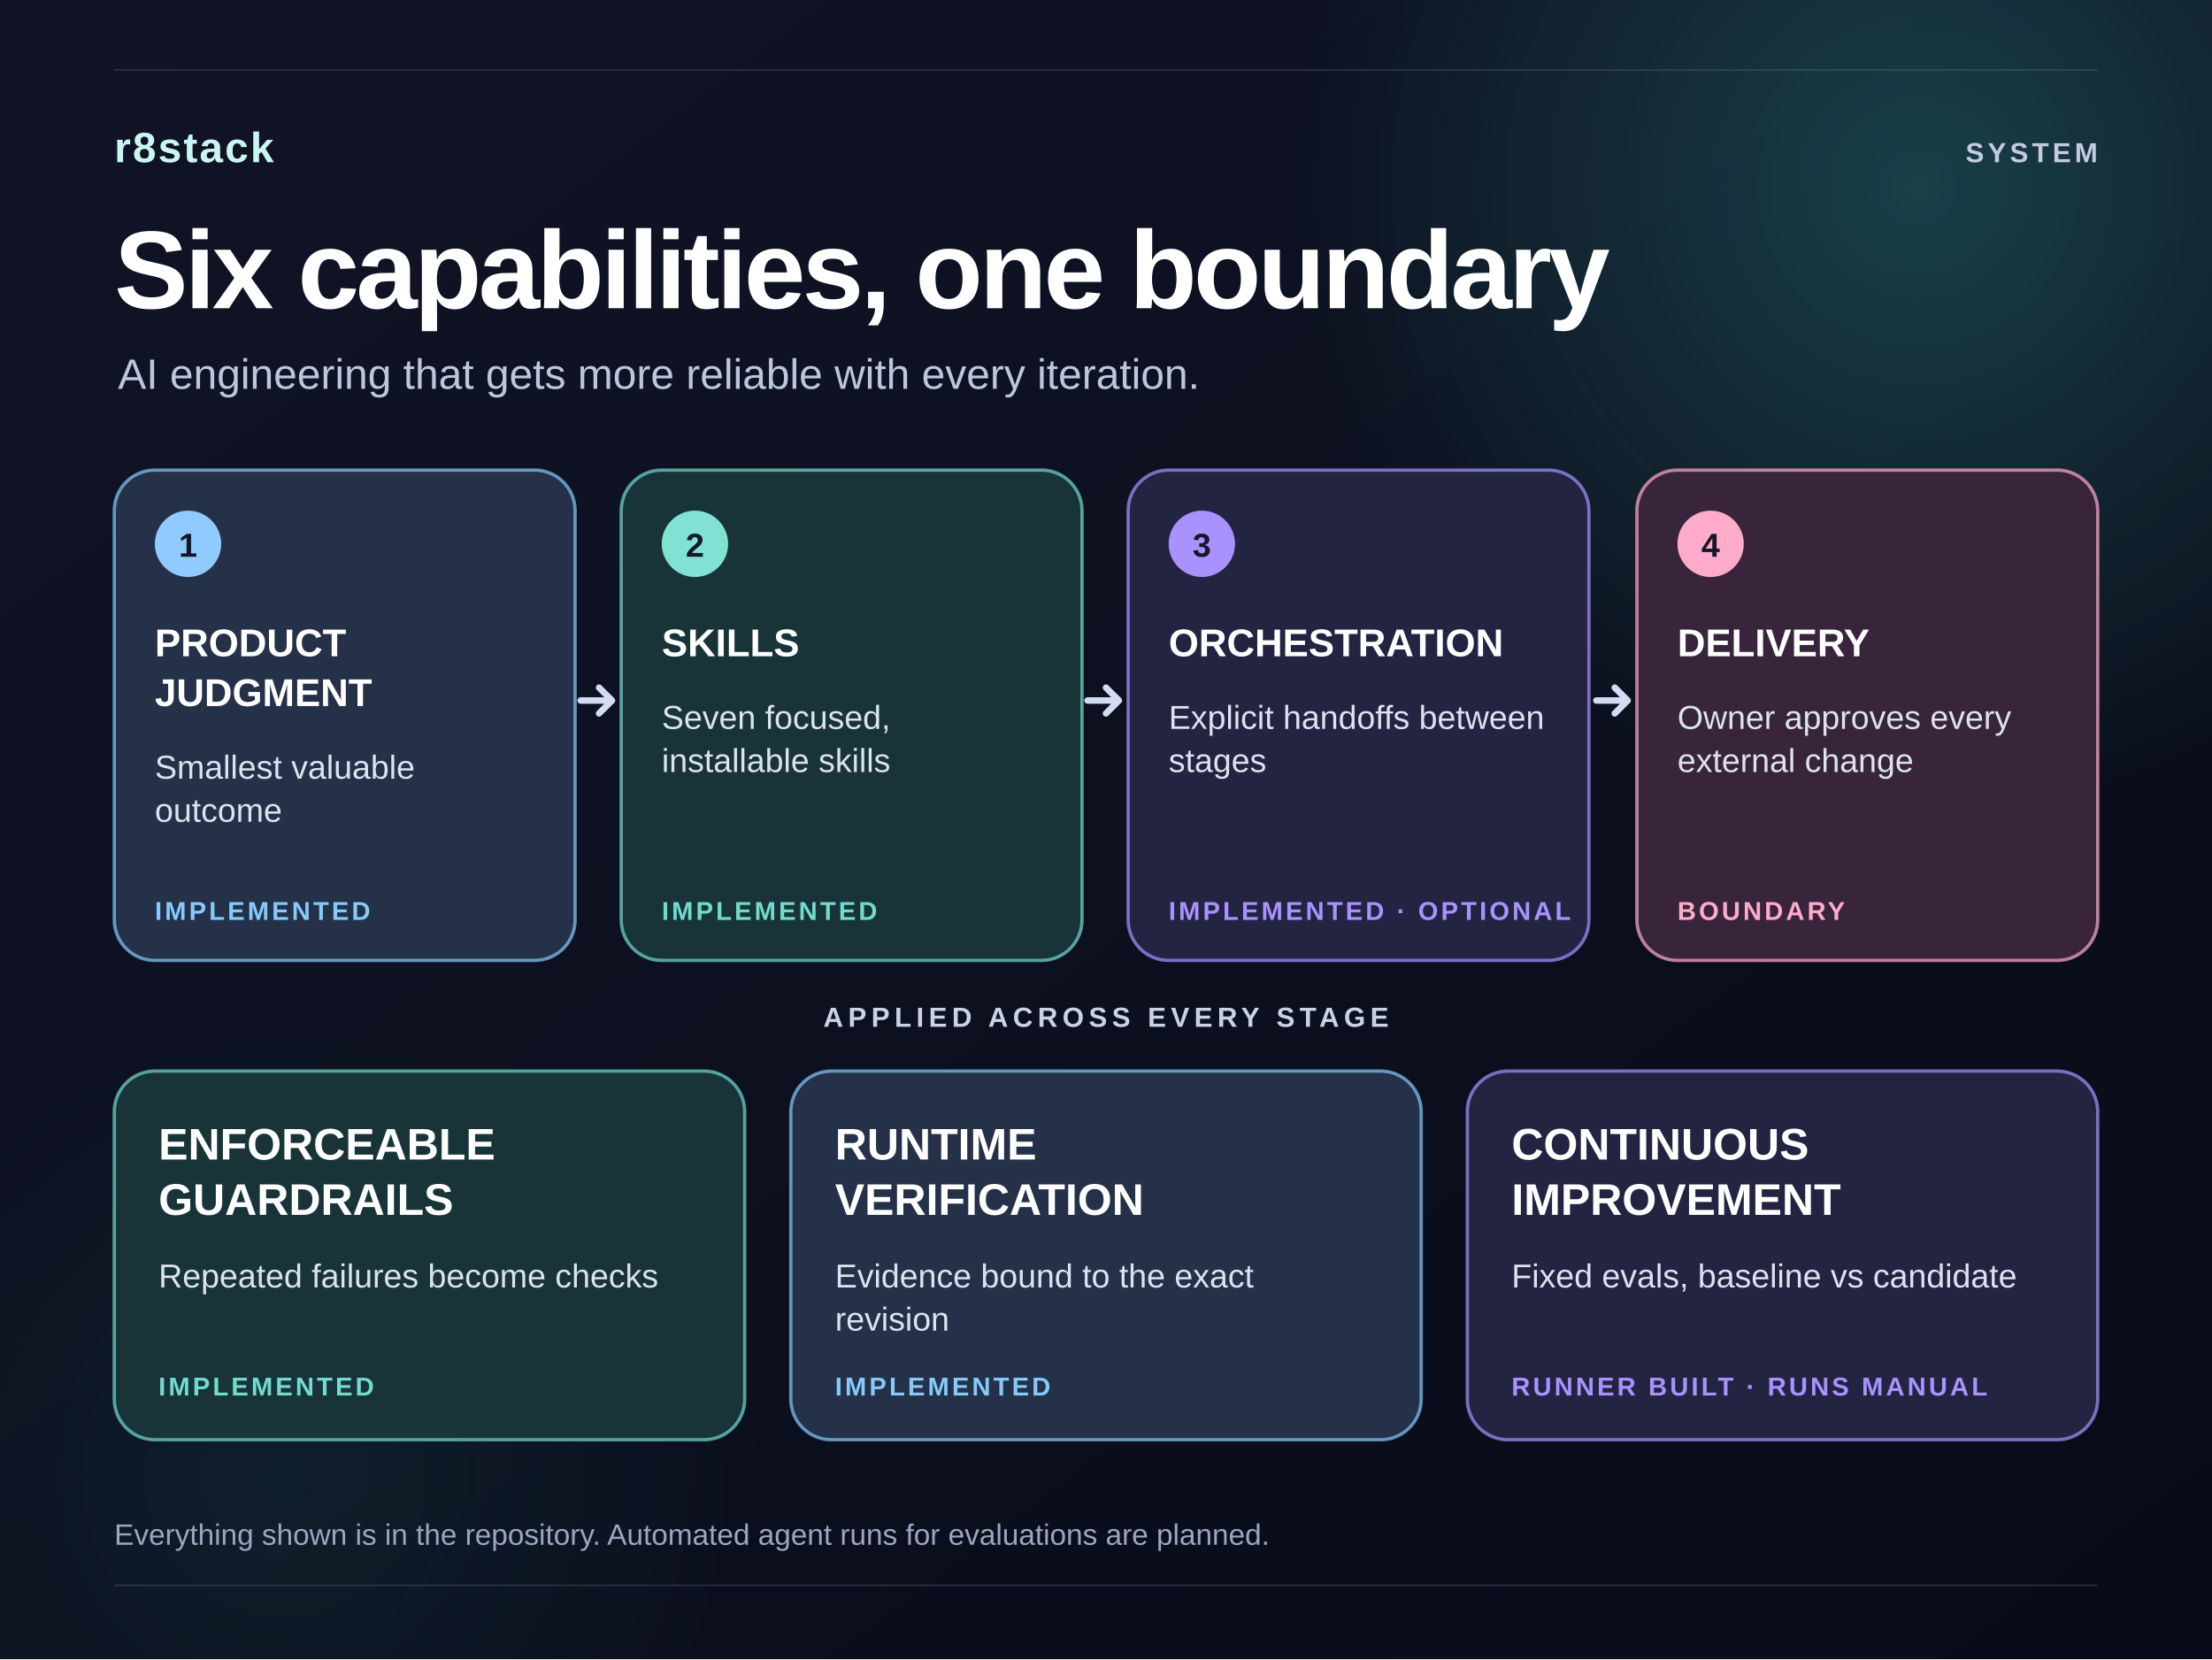
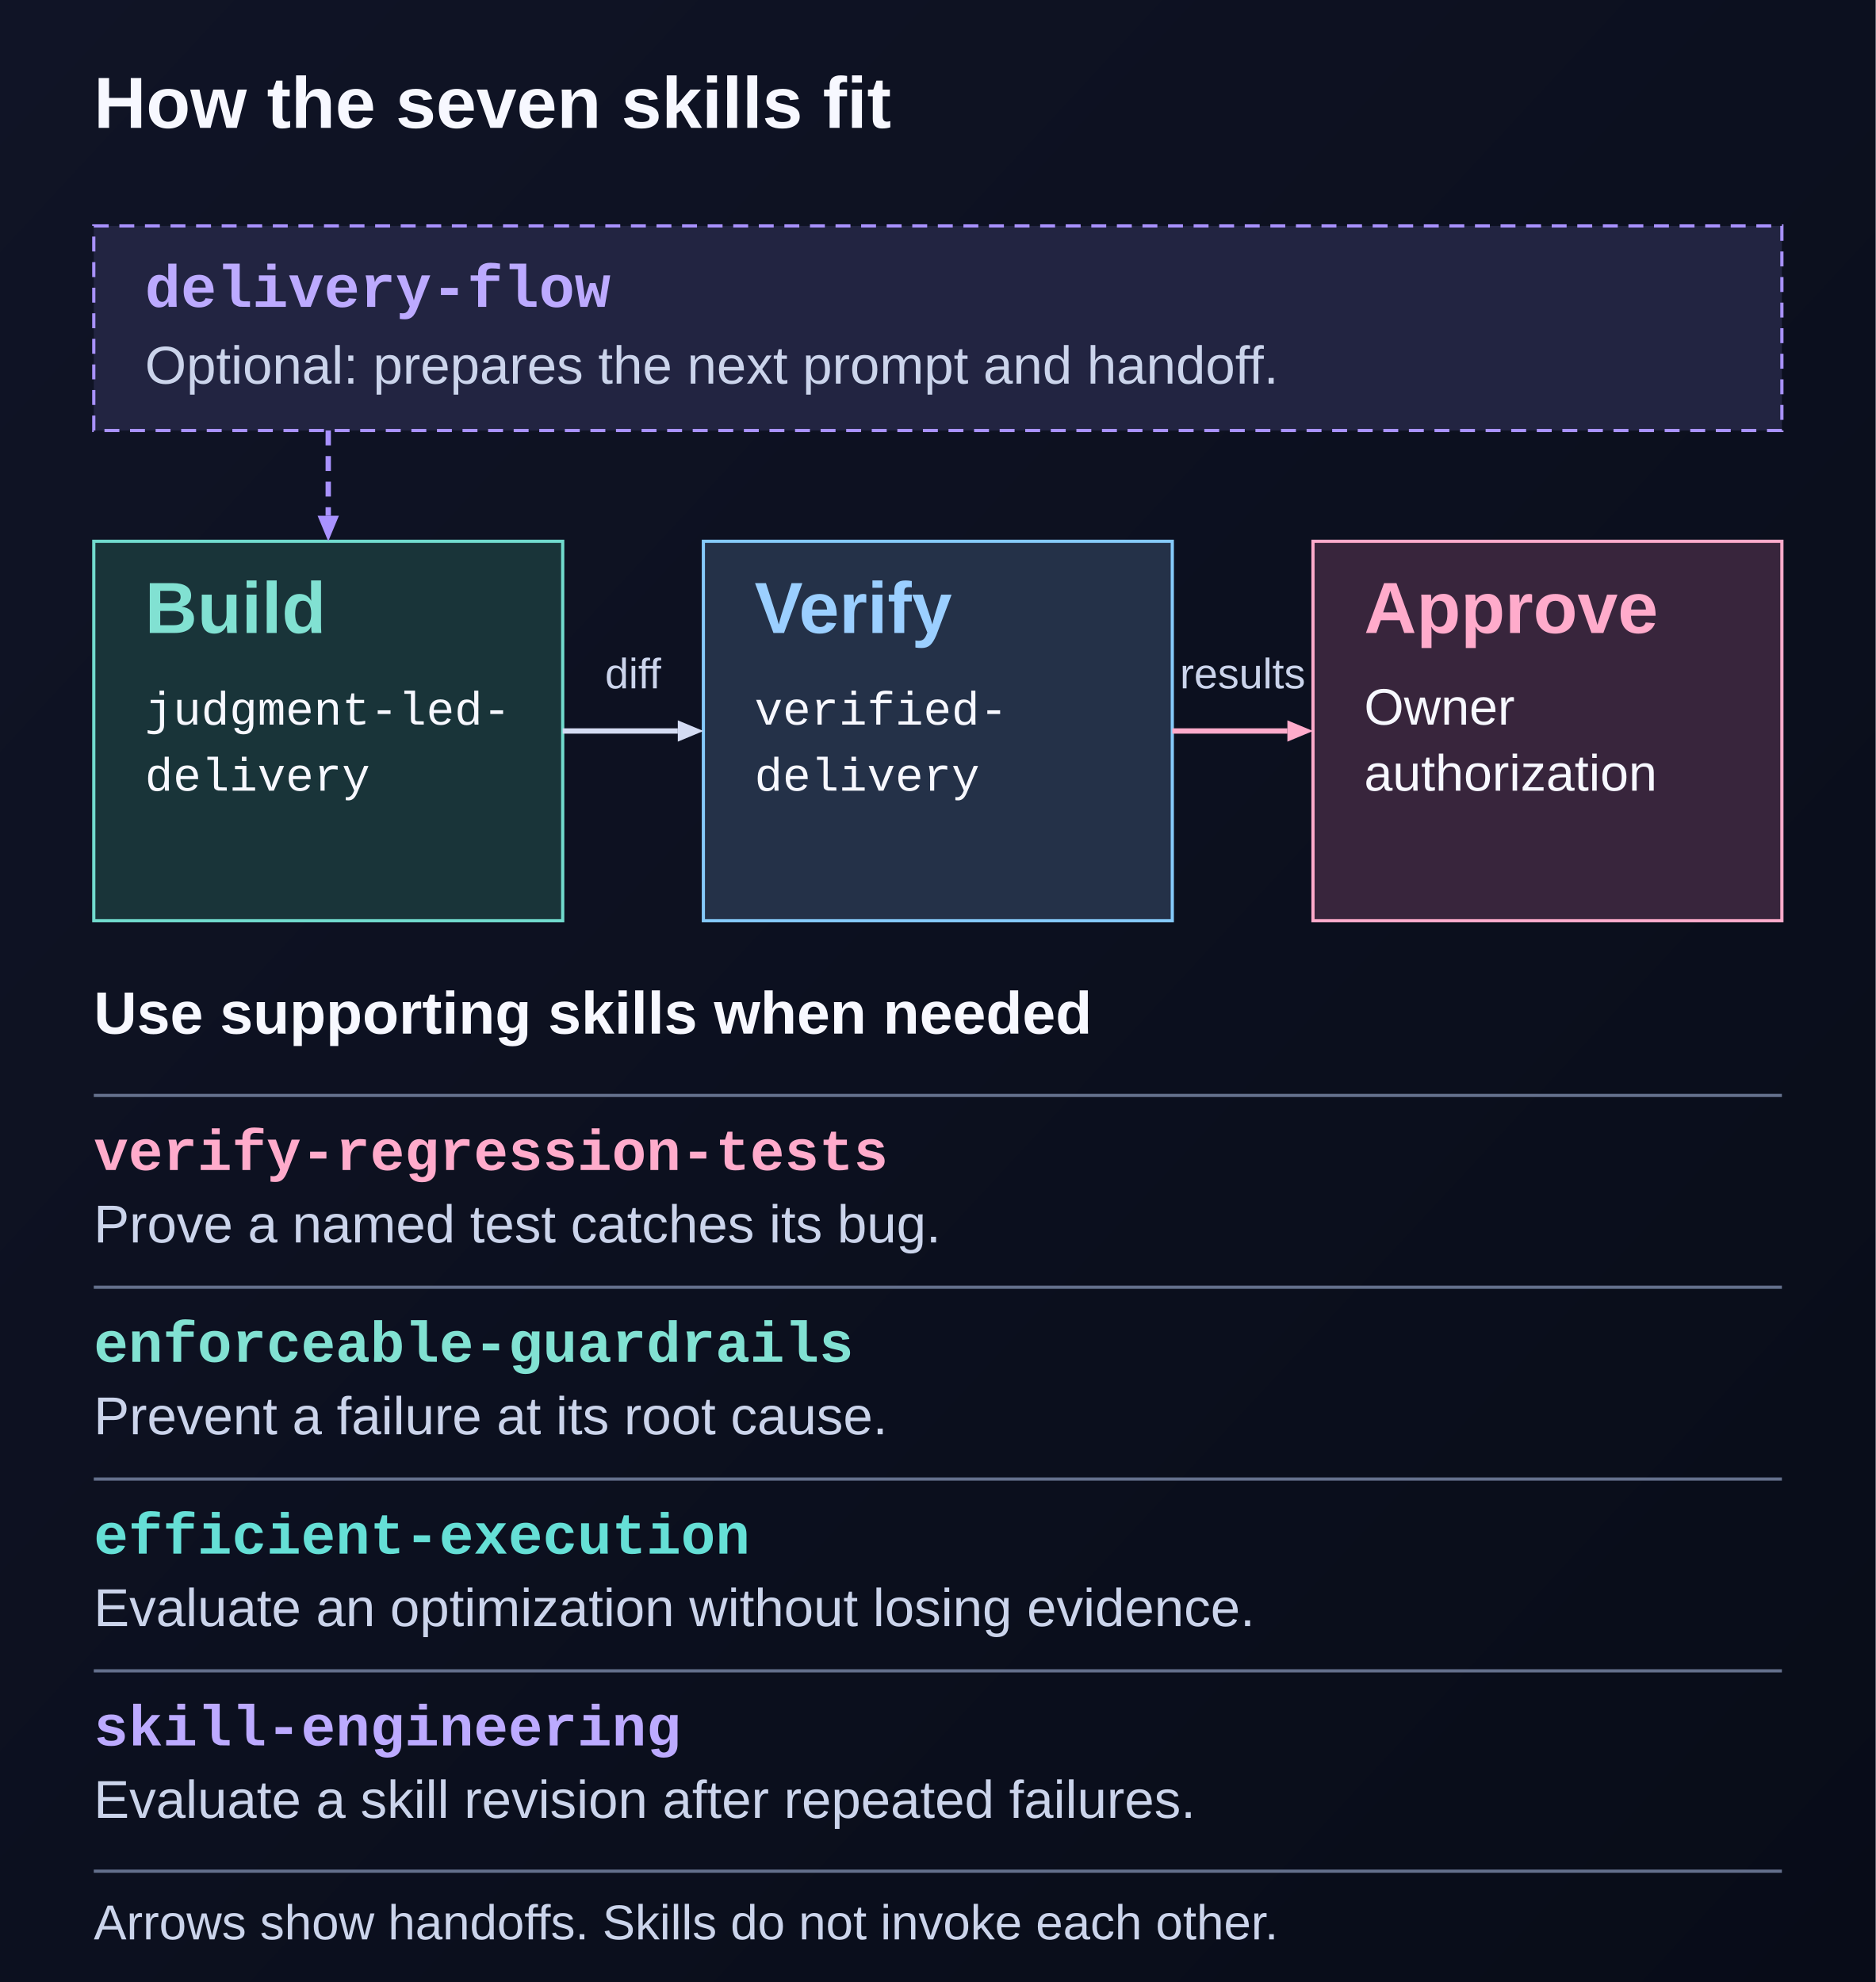
- <svg xmlns="http://www.w3.org/2000/svg" viewBox="0 0 1200 900" width="1200" height="900" role="img" aria-labelledby="title description">
+ <svg xmlns="http://www.w3.org/2000/svg" width="880" height="930" viewBox="0 0 880 930" role="img" aria-labelledby="title description">
  <defs>
    <linearGradient id="background" x1="0" y1="0" x2="1" y2="1">
      <stop offset="0%" stop-color="#101426" />
      <stop offset="100%" stop-color="#080c18" />
    </linearGradient>
-     <linearGradient id="edge" x1="0" y1="0" x2="1" y2="1">
-       <stop offset="0%" stop-color="#65dfd6" />
-       <stop offset="50%" stop-color="#85cafa" />
-       <stop offset="100%" stop-color="#a786ff" />
-     </linearGradient>
-     <radialGradient id="glow">
-       <stop offset="0%" stop-color="#42d7c6" stop-opacity=".24" />
-       <stop offset="100%" stop-color="#42d7c6" stop-opacity="0" />
-     </radialGradient>
  </defs>
-   <rect width="1200" height="900" fill="url(#background)" />
-   <circle cx="1040" cy="102" r="340" fill="url(#glow)" />
-   <circle cx="155" cy="800" r="245" fill="url(#glow)" opacity=".3" />
-   <path d="M62 38h1076M62 860h1076" stroke="#64708c" stroke-opacity=".28" />
-   <text x="62" y="88" fill="#c9f7f0" font-size="23" font-family="Arial,Helvetica,sans-serif" font-weight="700" letter-spacing="1">r8stack</text>
-   <text x="1138" y="88" fill="#c3ccdf" font-size="15" font-family="Arial,Helvetica,sans-serif" font-weight="700" letter-spacing="2" text-anchor="end">SYSTEM</text>
-   <text x="62" y="167.2" fill="#ffffff" font-size="60" font-family="Arial,Helvetica,sans-serif" font-weight="800" letter-spacing="-1.8">Six capabilities, one boundary</text>
-   <text x="64" y="210.9" fill="#bcc7dd" font-size="23" font-family="Arial,Helvetica,sans-serif">AI engineering that gets more reliable with every iteration.</text>
-   <rect x="62" y="255" width="250" height="266" rx="22" fill="#243148" stroke="#85cafa" stroke-opacity="0.7" stroke-width="1.8" />
-   <circle cx="102" cy="295" r="18" fill="#8fcbff" />
-   <text x="102" y="302" fill="#151827" font-size="18" font-family="Arial,Helvetica,sans-serif" font-weight="800" text-anchor="middle">1</text>
-   <text x="84" y="356" fill="#ffffff" font-size="21" font-family="Arial,Helvetica,sans-serif" font-weight="800">PRODUCT</text>
-   <text x="84" y="383" fill="#ffffff" font-size="21" font-family="Arial,Helvetica,sans-serif" font-weight="800">JUDGMENT</text>
-   <text x="84" y="422.4" fill="#dce2f0" font-size="18" font-family="Arial,Helvetica,sans-serif">Smallest valuable</text>
-   <text x="84" y="445.8" fill="#dce2f0" font-size="18" font-family="Arial,Helvetica,sans-serif">outcome</text>
-   <text x="84" y="499" fill="#85cafa" font-size="14" font-family="Arial,Helvetica,sans-serif" font-weight="700" letter-spacing="1.5">IMPLEMENTED</text>
-   <rect x="337" y="255" width="250" height="266" rx="22" fill="#193439" stroke="#71dbce" stroke-opacity="0.7" stroke-width="1.8" />
-   <circle cx="377" cy="295" r="18" fill="#81e1d2" />
-   <text x="377" y="302" fill="#151827" font-size="18" font-family="Arial,Helvetica,sans-serif" font-weight="800" text-anchor="middle">2</text>
-   <text x="359" y="356" fill="#ffffff" font-size="21" font-family="Arial,Helvetica,sans-serif" font-weight="800">SKILLS</text>
-   <text x="359" y="395.4" fill="#dce2f0" font-size="18" font-family="Arial,Helvetica,sans-serif">Seven focused,</text>
-   <text x="359" y="418.8" fill="#dce2f0" font-size="18" font-family="Arial,Helvetica,sans-serif">installable skills</text>
-   <text x="359" y="499" fill="#71dbce" font-size="14" font-family="Arial,Helvetica,sans-serif" font-weight="700" letter-spacing="1.5">IMPLEMENTED</text>
-   <rect x="612" y="255" width="250" height="266" rx="22" fill="#222441" stroke="#a992ff" stroke-opacity="0.7" stroke-width="1.8" />
-   <circle cx="652" cy="295" r="18" fill="#a992ff" />
-   <text x="652" y="302" fill="#151827" font-size="18" font-family="Arial,Helvetica,sans-serif" font-weight="800" text-anchor="middle">3</text>
-   <text x="634" y="356" fill="#ffffff" font-size="21" font-family="Arial,Helvetica,sans-serif" font-weight="800">ORCHESTRATION</text>
-   <text x="634" y="395.4" fill="#dce2f0" font-size="18" font-family="Arial,Helvetica,sans-serif">Explicit handoffs between</text>
-   <text x="634" y="418.8" fill="#dce2f0" font-size="18" font-family="Arial,Helvetica,sans-serif">stages</text>
-   <text x="634" y="499" fill="#a992ff" font-size="14" font-family="Arial,Helvetica,sans-serif" font-weight="700" letter-spacing="1.5">IMPLEMENTED · OPTIONAL</text>
-   <rect x="888" y="255" width="250" height="266" rx="22" fill="#38253c" stroke="#ffabcb" stroke-opacity="0.7" stroke-width="1.8" />
-   <circle cx="928" cy="295" r="18" fill="#ffabcb" />
-   <text x="928" y="302" fill="#151827" font-size="18" font-family="Arial,Helvetica,sans-serif" font-weight="800" text-anchor="middle">4</text>
-   <text x="910" y="356" fill="#ffffff" font-size="21" font-family="Arial,Helvetica,sans-serif" font-weight="800">DELIVERY</text>
-   <text x="910" y="395.4" fill="#dce2f0" font-size="18" font-family="Arial,Helvetica,sans-serif">Owner approves every</text>
-   <text x="910" y="418.8" fill="#dce2f0" font-size="18" font-family="Arial,Helvetica,sans-serif">external change</text>
-   <text x="910" y="499" fill="#ffabcb" font-size="14" font-family="Arial,Helvetica,sans-serif" font-weight="700" letter-spacing="1.5">BOUNDARY</text>
-   <path d="M315 380h17m-7-7 7 7-7 7" fill="none" stroke="#d4dcf3" stroke-width="3.5" stroke-linecap="round" stroke-linejoin="round" />
-   <path d="M590 380h17m-7-7 7 7-7 7" fill="none" stroke="#d4dcf3" stroke-width="3.5" stroke-linecap="round" stroke-linejoin="round" />
-   <path d="M866 380h17m-7-7 7 7-7 7" fill="none" stroke="#d4dcf3" stroke-width="3.5" stroke-linecap="round" stroke-linejoin="round" />
-   <text x="600" y="557" fill="#c9d2e7" font-size="15" font-family="Arial,Helvetica,sans-serif" text-anchor="middle" font-weight="700" letter-spacing="2.6">APPLIED ACROSS EVERY STAGE</text>
-   <rect x="62" y="581" width="342" height="200" rx="22" fill="#193439" stroke="#71dbce" stroke-opacity="0.7" stroke-width="1.8" />
-   <text x="86" y="629" fill="#ffffff" font-size="24" font-family="Arial,Helvetica,sans-serif" font-weight="800">ENFORCEABLE</text>
-   <text x="86" y="659" fill="#ffffff" font-size="24" font-family="Arial,Helvetica,sans-serif" font-weight="800">GUARDRAILS</text>
-   <text x="86" y="698.4" fill="#dce2f0" font-size="18" font-family="Arial,Helvetica,sans-serif">Repeated failures become checks</text>
-   <text x="86" y="757" fill="#71dbce" font-size="14" font-family="Arial,Helvetica,sans-serif" font-weight="700" letter-spacing="1.5">IMPLEMENTED</text>
-   <rect x="429" y="581" width="342" height="200" rx="22" fill="#243148" stroke="#85cafa" stroke-opacity="0.7" stroke-width="1.8" />
-   <text x="453" y="629" fill="#ffffff" font-size="24" font-family="Arial,Helvetica,sans-serif" font-weight="800">RUNTIME</text>
-   <text x="453" y="659" fill="#ffffff" font-size="24" font-family="Arial,Helvetica,sans-serif" font-weight="800">VERIFICATION</text>
-   <text x="453" y="698.4" fill="#dce2f0" font-size="18" font-family="Arial,Helvetica,sans-serif">Evidence bound to the exact</text>
-   <text x="453" y="721.8" fill="#dce2f0" font-size="18" font-family="Arial,Helvetica,sans-serif">revision</text>
-   <text x="453" y="757" fill="#85cafa" font-size="14" font-family="Arial,Helvetica,sans-serif" font-weight="700" letter-spacing="1.5">IMPLEMENTED</text>
-   <rect x="796" y="581" width="342" height="200" rx="22" fill="#222441" stroke="#a992ff" stroke-opacity="0.7" stroke-width="1.8" />
-   <text x="820" y="629" fill="#ffffff" font-size="24" font-family="Arial,Helvetica,sans-serif" font-weight="800">CONTINUOUS</text>
-   <text x="820" y="659" fill="#ffffff" font-size="24" font-family="Arial,Helvetica,sans-serif" font-weight="800">IMPROVEMENT</text>
-   <text x="820" y="698.4" fill="#dce2f0" font-size="18" font-family="Arial,Helvetica,sans-serif">Fixed evals, baseline vs candidate</text>
-   <text x="820" y="757" fill="#a992ff" font-size="14" font-family="Arial,Helvetica,sans-serif" font-weight="700" letter-spacing="1.5">RUNNER BUILT · RUNS MANUAL</text>
-   <text x="62" y="838" fill="#9aa6c0" font-size="16" font-family="Arial,Helvetica,sans-serif">Everything shown is in the repository. Automated agent runs for evaluations are planned.</text>
+   <rect x="0" y="0" width="880" height="930" fill="url(#background)" />
+   <text x="44" y="60" font-family="Arial,Helvetica,sans-serif" font-size="34" font-weight="700" fill="#f7f8ff">How the seven skills fit</text>
+   <rect x="44" y="106" width="792" height="96" fill="#222441" id="coordinator" stroke="#a992ff" stroke-width="1.5" stroke-dasharray="7 5" />
+   <text x="68" y="144" font-family="'Courier New',monospace" font-size="28" font-weight="700" fill="#bcaaff">delivery-flow</text>
+   <text x="68" y="180" font-family="Arial,Helvetica,sans-serif" font-size="25" font-weight="400" fill="#cbd4eb">Optional: prepares the next prompt and handoff.</text>
+   <rect x="44" y="254" width="220" height="178" fill="#193439" id="build" stroke="#71dbce" stroke-width="1.5" />
+   <rect x="330" y="254" width="220" height="178" fill="#243148" id="verify" stroke="#85cafa" stroke-width="1.5" />
+   <rect x="616" y="254" width="220" height="178" fill="#38253c" id="owner" stroke="#ffabcb" stroke-width="1.5" />
+   <text x="68" y="297" font-family="Arial,Helvetica,sans-serif" font-size="34" font-weight="700" fill="#81e1d2">Build</text>
+   <text x="68" y="340" font-family="'Courier New',monospace" font-size="22" font-weight="400" fill="#f7f8ff">judgment-led-</text>
+   <text x="68" y="371" font-family="'Courier New',monospace" font-size="22" font-weight="400" fill="#f7f8ff">delivery</text>
+   <text x="354" y="297" font-family="Arial,Helvetica,sans-serif" font-size="34" font-weight="700" fill="#9bcfff">Verify</text>
+   <text x="354" y="340" font-family="'Courier New',monospace" font-size="22" font-weight="400" fill="#f7f8ff">verified-</text>
+   <text x="354" y="371" font-family="'Courier New',monospace" font-size="22" font-weight="400" fill="#f7f8ff">delivery</text>
+   <text x="640" y="297" font-family="Arial,Helvetica,sans-serif" font-size="34" font-weight="700" fill="#ffabcb">Approve</text>
+   <text x="640" y="340" font-family="Arial,Helvetica,sans-serif" font-size="24" font-weight="400" fill="#f7f8ff">Owner</text>
+   <text x="640" y="371" font-family="Arial,Helvetica,sans-serif" font-size="24" font-weight="400" fill="#f7f8ff">authorization</text>
+   <g id="coordinator-build">
+     <polyline points="154,202 154,242" fill="none" stroke="#a992ff" stroke-width="2.5" stroke-linejoin="round" stroke-dasharray="7 5" />
+     <polygon points="154,254 149,242 159,242" fill="#a992ff" />
+   </g>
+   <g id="build-verify">
+     <polyline points="264,343 318,343" fill="none" stroke="#d4dcf3" stroke-width="2.5" stroke-linejoin="round" />
+     <polygon points="330,343 318,348 318,338" fill="#d4dcf3" />
+   </g>
+   <g id="verify-owner">
+     <polyline points="550,343 604,343" fill="none" stroke="#ffabcb" stroke-width="2.5" stroke-linejoin="round" />
+     <polygon points="616,343 604,348 604,338" fill="#ffabcb" />
+   </g>
+   <text x="297" y="323" font-family="Arial,Helvetica,sans-serif" font-size="20" font-weight="400" fill="#cbd4eb" text-anchor="middle">diff</text>
+   <text x="583" y="323" font-family="Arial,Helvetica,sans-serif" font-size="20" font-weight="400" fill="#cbd4eb" text-anchor="middle">results</text>
+   <text x="44" y="485" font-family="Arial,Helvetica,sans-serif" font-size="28" font-weight="700" fill="#f7f8ff">Use supporting skills when needed</text>
+   <path d="M44 514 L836 514" fill="none" stroke="#64708c" stroke-width="1.5" />
+   <text x="44" y="549" font-family="'Courier New',monospace" font-size="27" font-weight="700" fill="#ffabcb">verify-regression-tests</text>
+   <text x="44" y="583" font-family="Arial,Helvetica,sans-serif" font-size="25" font-weight="400" fill="#cbd4eb">Prove a named test catches its bug.</text>
+   <path d="M44 604 L836 604" fill="none" stroke="#64708c" stroke-width="1.5" />
+   <text x="44" y="639" font-family="'Courier New',monospace" font-size="27" font-weight="700" fill="#81e1d2">enforceable-guardrails</text>
+   <text x="44" y="673" font-family="Arial,Helvetica,sans-serif" font-size="25" font-weight="400" fill="#cbd4eb">Prevent a failure at its root cause.</text>
+   <path d="M44 694 L836 694" fill="none" stroke="#64708c" stroke-width="1.5" />
+   <text x="44" y="729" font-family="'Courier New',monospace" font-size="27" font-weight="700" fill="#65dfd6">efficient-execution</text>
+   <text x="44" y="763" font-family="Arial,Helvetica,sans-serif" font-size="25" font-weight="400" fill="#cbd4eb">Evaluate an optimization without losing evidence.</text>
+   <path d="M44 784 L836 784" fill="none" stroke="#64708c" stroke-width="1.5" />
+   <text x="44" y="819" font-family="'Courier New',monospace" font-size="27" font-weight="700" fill="#bcaaff">skill-engineering</text>
+   <text x="44" y="853" font-family="Arial,Helvetica,sans-serif" font-size="25" font-weight="400" fill="#cbd4eb">Evaluate a skill revision after repeated failures.</text>
+   <path d="M44 878 L836 878" fill="none" stroke="#64708c" stroke-width="1.5" />
+   <text x="44" y="910" font-family="Arial,Helvetica,sans-serif" font-size="23" font-weight="400" fill="#cbd4eb">Arrows show handoffs. Skills do not invoke each other.</text>
</svg>
